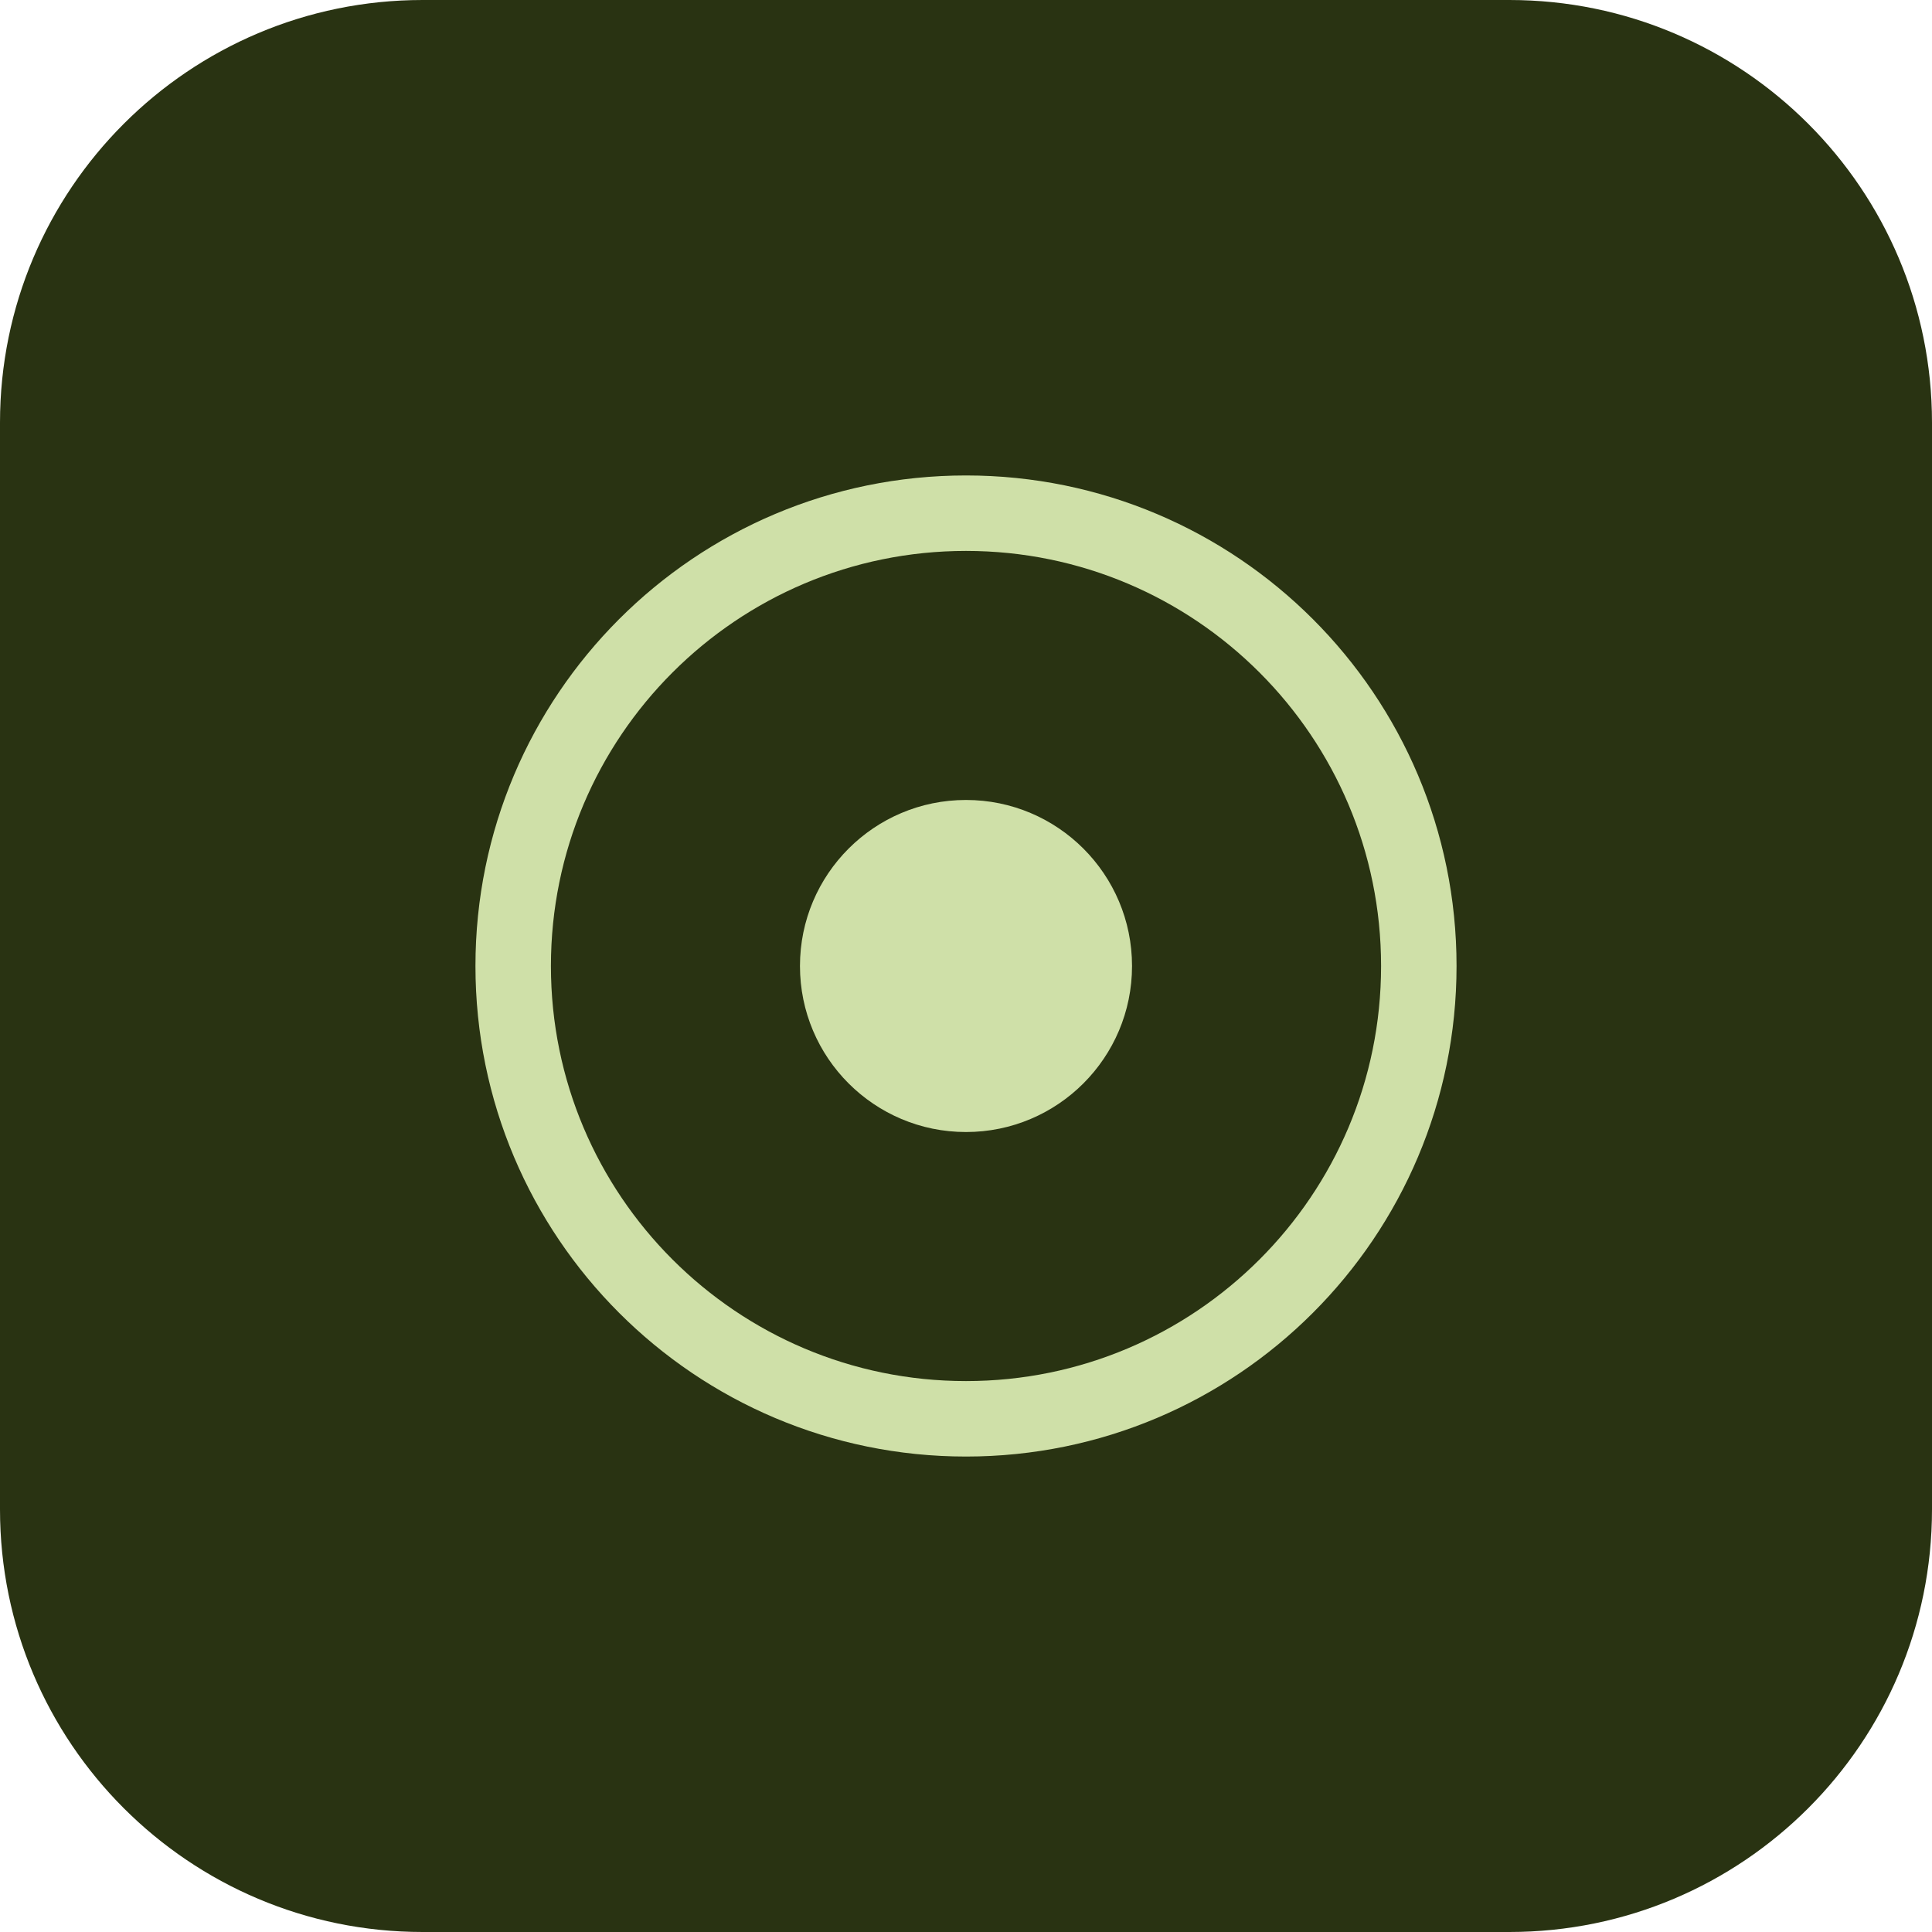
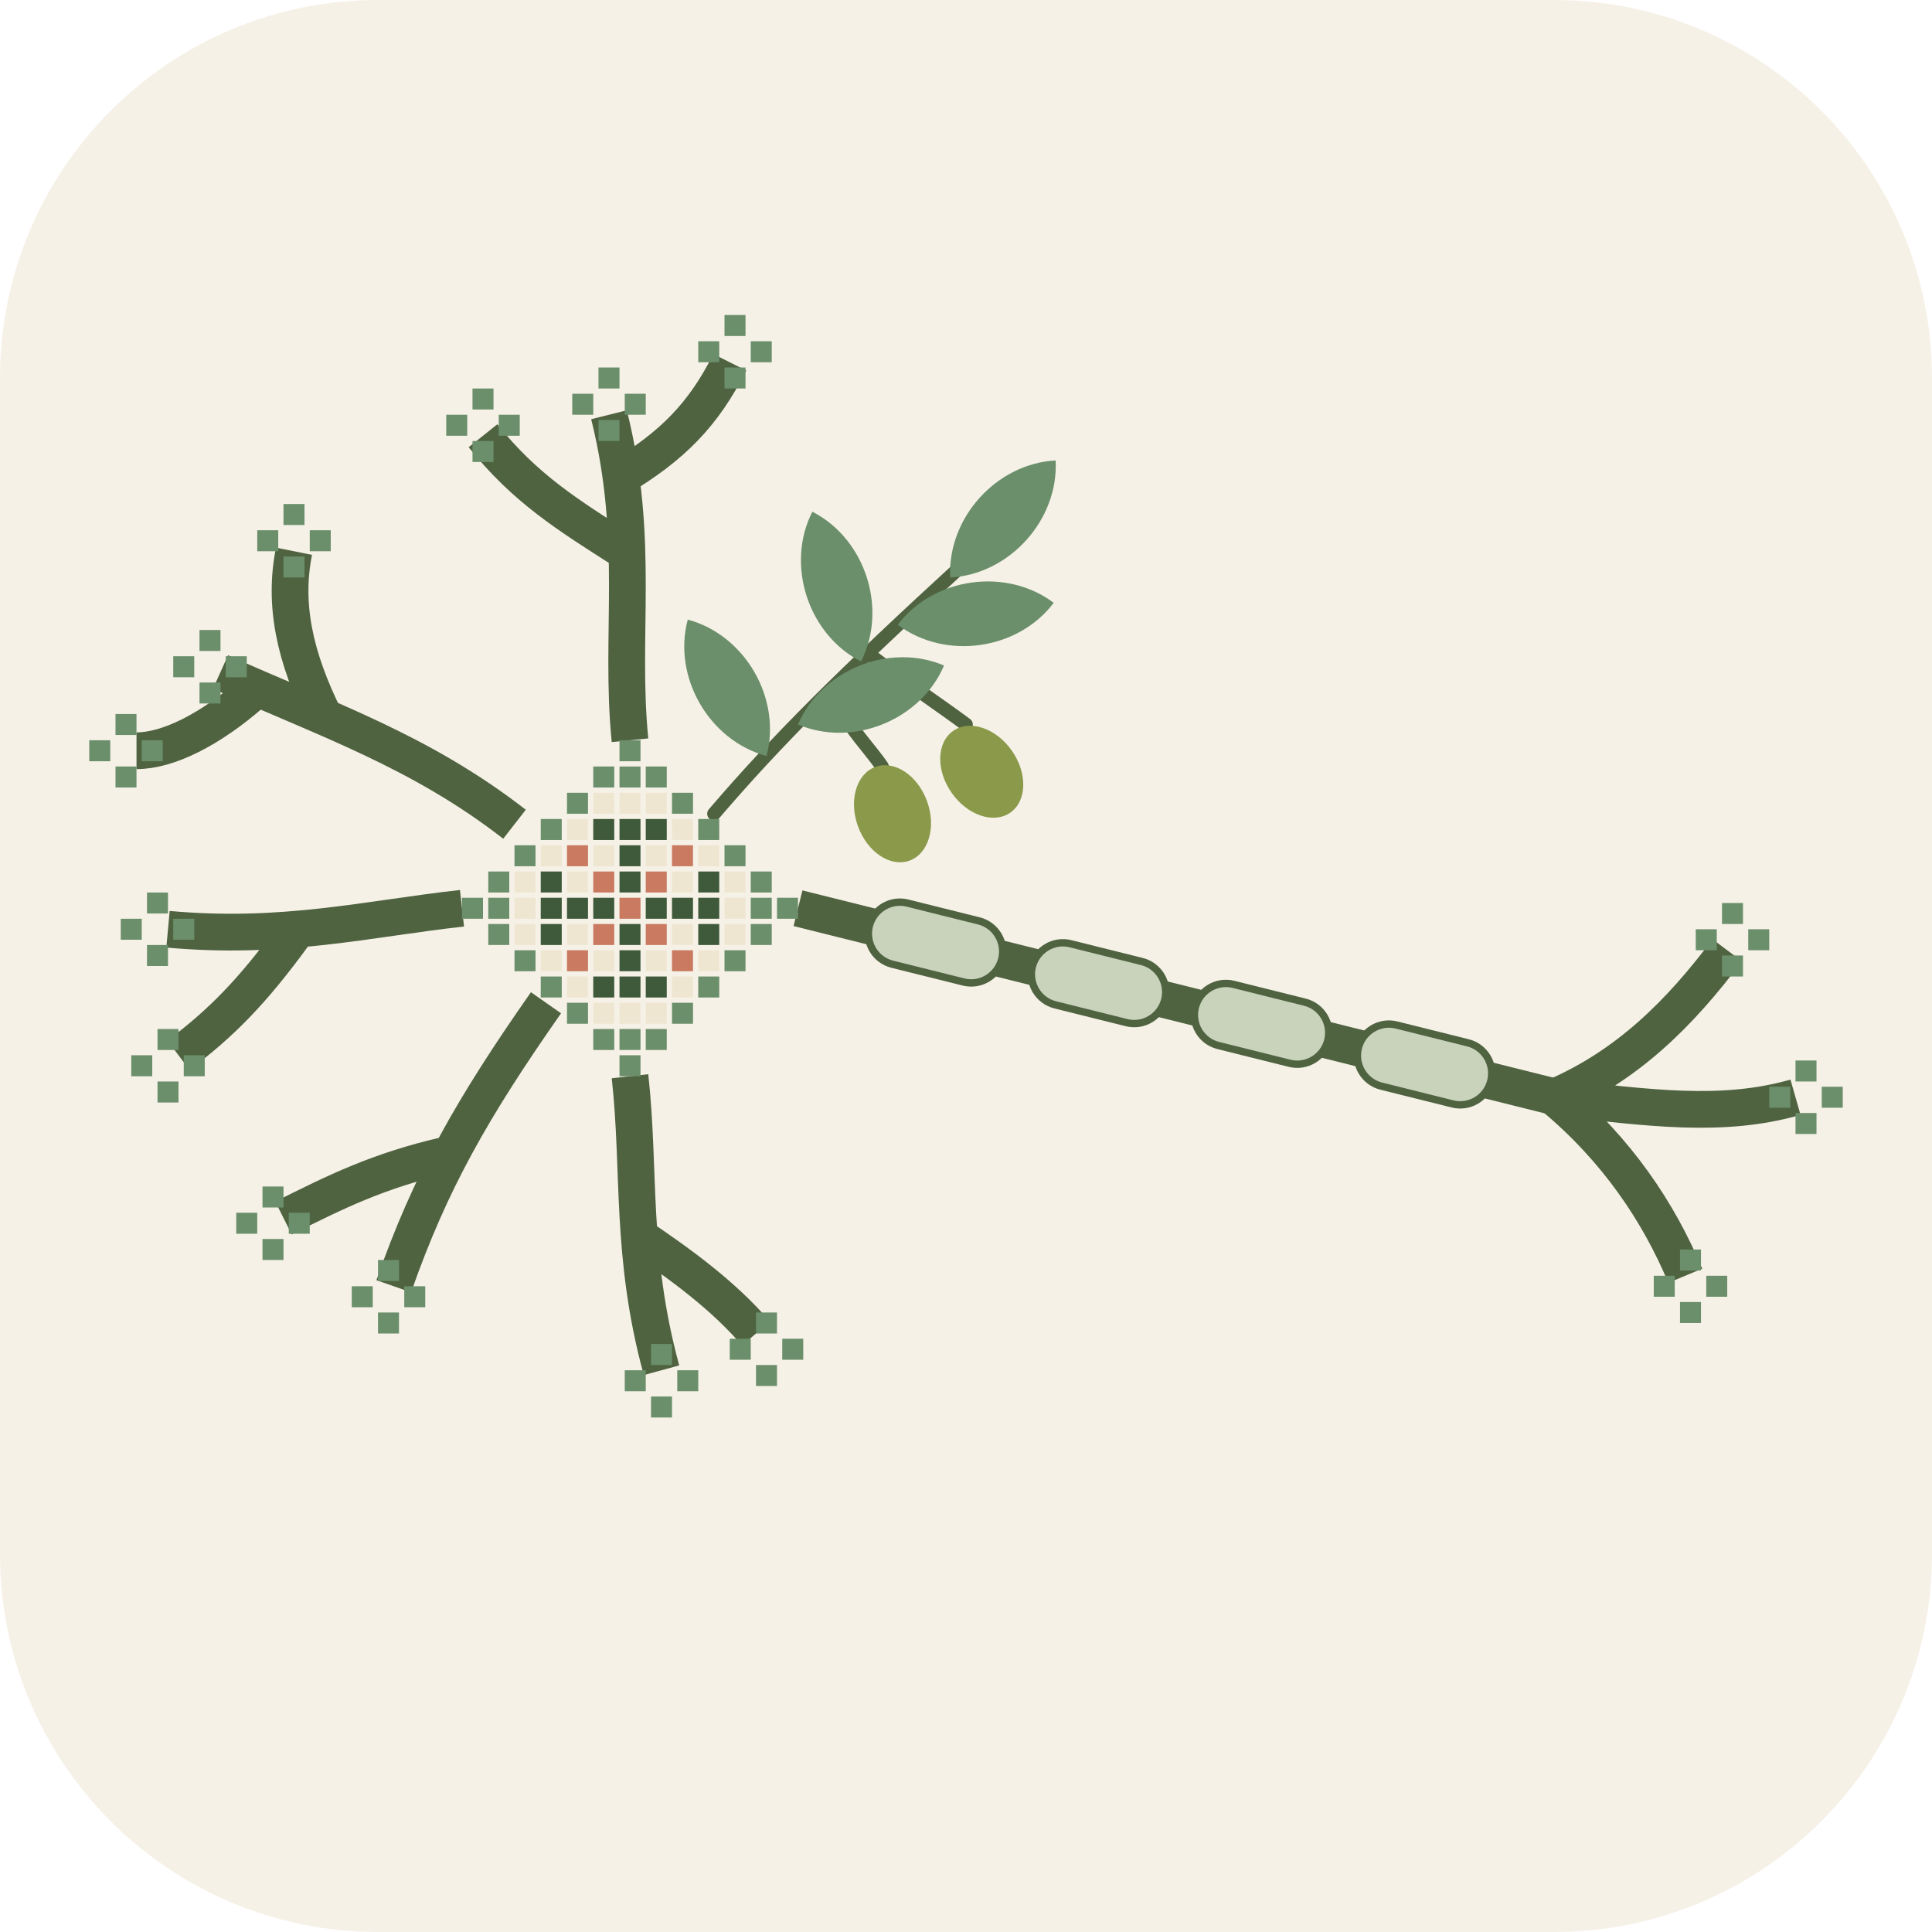
- <svg xmlns="http://www.w3.org/2000/svg" viewBox="0 0 64 64">
-   <rect width="64" height="64" rx="14" fill="#293312" />
-   <circle cx="32" cy="32" r="15" fill="none" stroke="#CFE0A8" stroke-width="2.5" />
-   <circle cx="32" cy="32" r="5.5" fill="#CFE0A8" />
+ <svg xmlns="http://www.w3.org/2000/svg" viewBox="30 -43 368 368">
+   <style>.nl-st{fill:none;stroke:#4F6340;stroke-width:7}.nl-my{fill:#C9D3BC;stroke:#4F6340;stroke-width:1.4}.nl-stem{fill:none;stroke:#4F6340;stroke-width:2.6;stroke-linecap:round}.nl-leaf{fill:#6B8F6B}.nl-olive{fill:#8A9A4A}.nl-edge{fill:#6B8F6B}.nl-cream{fill:#EFE6D2}.nl-gr{fill:#3F5A3A}.nl-rd{fill:#C97A60}.nl-bud{fill:#6B8F6B}</style>
+   <rect x="30" y="-43" width="368" height="368" rx="72" fill="#F6F1E7" />
+   <path class="nl-st" d="M150 98C148 78 152 60 146 36M149 62C138 55 130 50 122 40M148 48C158 42 164 36 169 26M128 114C110 100 92 94 72 85M92 94C86 82 84 72 86 62M78 89C70 96 62 100 56 100M118 130C100 132 84 136 62 134M86 135C78 146 72 152 64 158M134 148C120 168 112 182 105 202M115 177C102 180 94 184 84 189M150 162C152 180 150 196 156 218M151 192C160 198 168 204 174 211M326 166C340 160 350 150 359 138M326 166C344 168 358 170 372 166M326 166C338 176 346 188 351 200" />
+   <g transform="rotate(14 182 130)">
+     <path class="nl-st" d="M182 130H331" />
+     <rect class="nl-my" x="196" y="124" width="26" height="12" rx="6" />
+     <rect class="nl-my" x="228" y="124" width="26" height="12" rx="6" />
+     <rect class="nl-my" x="260" y="124" width="26" height="12" rx="6" />
+     <rect class="nl-my" x="292" y="124" width="26" height="12" rx="6" />
+   </g>
+   <path class="nl-stem" d="M166 112C178 98 190 86 214 64M188 89C192 96 196 100 198 103M196 82C204 88 210 92 214 95" />
+   <g transform="translate(176 101) rotate(-120)">
+     <path class="nl-leaf" d="M0 0C8-8 22-8 30 0C22 8 8 8 0 0z" />
+   </g>
+   <g transform="translate(182 95) rotate(-22)">
+     <path class="nl-leaf" d="M0 0C8-8 22-8 30 0C22 8 8 8 0 0z" />
+   </g>
+   <g transform="translate(194 83) rotate(-108)">
+     <path class="nl-leaf" d="M0 0C8-8 22-8 30 0C22 8 8 8 0 0z" />
+   </g>
+   <g transform="translate(201 76) rotate(-8)">
+     <path class="nl-leaf" d="M0 0C8-8 22-8 30 0C22 8 8 8 0 0z" />
+   </g>
+   <g transform="translate(211 67) rotate(-48)">
+     <path class="nl-leaf" d="M0 0C8-8 22-8 30 0C22 8 8 8 0 0z" />
+   </g>
+   <ellipse class="nl-olive" cx="200" cy="112" rx="7" ry="9.5" transform="rotate(-20 200 112)" />
+   <ellipse class="nl-olive" cx="217" cy="104" rx="7" ry="9.5" transform="rotate(-35 217 104)" />
+   <path class="nl-edge" d="M118 128h4v4h-4zM123 123h4v4h-4zM123 128h4v4h-4zM123 133h4v4h-4zM128 118h4v4h-4zM128 138h4v4h-4zM133 113h4v4h-4zM133 143h4v4h-4zM138 108h4v4h-4zM138 148h4v4h-4zM143 103h4v4h-4zM143 153h4v4h-4zM148 98h4v4h-4zM148 103h4v4h-4zM148 153h4v4h-4zM148 158h4v4h-4zM153 103h4v4h-4zM153 153h4v4h-4zM158 108h4v4h-4zM158 148h4v4h-4zM163 113h4v4h-4zM163 143h4v4h-4zM168 118h4v4h-4zM168 138h4v4h-4zM173 123h4v4h-4zM173 128h4v4h-4zM173 133h4v4h-4zM178 128h4v4h-4z" />
+   <path class="nl-cream" d="M128 123h4v4h-4zM128 128h4v4h-4zM128 133h4v4h-4zM133 118h4v4h-4zM133 138h4v4h-4zM138 113h4v4h-4zM138 123h4v4h-4zM138 133h4v4h-4zM138 143h4v4h-4zM143 108h4v4h-4zM143 118h4v4h-4zM143 138h4v4h-4zM143 148h4v4h-4zM148 108h4v4h-4zM148 148h4v4h-4zM153 108h4v4h-4zM153 118h4v4h-4zM153 138h4v4h-4zM153 148h4v4h-4zM158 113h4v4h-4zM158 123h4v4h-4zM158 133h4v4h-4zM158 143h4v4h-4zM163 118h4v4h-4zM163 138h4v4h-4zM168 123h4v4h-4zM168 128h4v4h-4zM168 133h4v4h-4z" />
+   <path class="nl-gr" d="M133 123h4v4h-4zM133 128h4v4h-4zM133 133h4v4h-4zM138 128h4v4h-4zM143 113h4v4h-4zM143 128h4v4h-4zM143 143h4v4h-4zM148 113h4v4h-4zM148 118h4v4h-4zM148 123h4v4h-4zM148 133h4v4h-4zM148 138h4v4h-4zM148 143h4v4h-4zM153 113h4v4h-4zM153 128h4v4h-4zM153 143h4v4h-4zM158 128h4v4h-4zM163 123h4v4h-4zM163 128h4v4h-4zM163 133h4v4h-4z" />
+   <path class="nl-rd" d="M138 118h4v4h-4zM138 138h4v4h-4zM143 123h4v4h-4zM143 133h4v4h-4zM148 128h4v4h-4zM153 123h4v4h-4zM153 133h4v4h-4zM158 118h4v4h-4zM158 138h4v4h-4z" />
+   <path class="nl-bud" d="M144 27h4v4h-4zM144 37h4v4h-4zM139 32h4v4h-4zM149 32h4v4h-4zM120 31h4v4h-4zM120 41h4v4h-4zM115 36h4v4h-4zM125 36h4v4h-4zM168 17h4v4h-4zM168 27h4v4h-4zM163 22h4v4h-4zM173 22h4v4h-4zM68 77h4v4h-4zM68 87h4v4h-4zM63 82h4v4h-4zM73 82h4v4h-4zM84 53h4v4h-4zM84 63h4v4h-4zM79 58h4v4h-4zM89 58h4v4h-4zM52 93h4v4h-4zM52 103h4v4h-4zM47 98h4v4h-4zM57 98h4v4h-4zM58 127h4v4h-4zM58 137h4v4h-4zM53 132h4v4h-4zM63 132h4v4h-4zM60 153h4v4h-4zM60 163h4v4h-4zM55 158h4v4h-4zM65 158h4v4h-4zM102 197h4v4h-4zM102 207h4v4h-4zM97 202h4v4h-4zM107 202h4v4h-4zM80 183h4v4h-4zM80 193h4v4h-4zM75 188h4v4h-4zM85 188h4v4h-4zM154 213h4v4h-4zM154 223h4v4h-4zM149 218h4v4h-4zM159 218h4v4h-4zM174 207h4v4h-4zM174 217h4v4h-4zM169 212h4v4h-4zM179 212h4v4h-4zM358 129h4v4h-4zM358 139h4v4h-4zM353 134h4v4h-4zM363 134h4v4h-4zM372 159h4v4h-4zM372 169h4v4h-4zM367 164h4v4h-4zM377 164h4v4h-4zM350 195h4v4h-4zM350 205h4v4h-4zM345 200h4v4h-4zM355 200h4v4h-4z" />
</svg>
